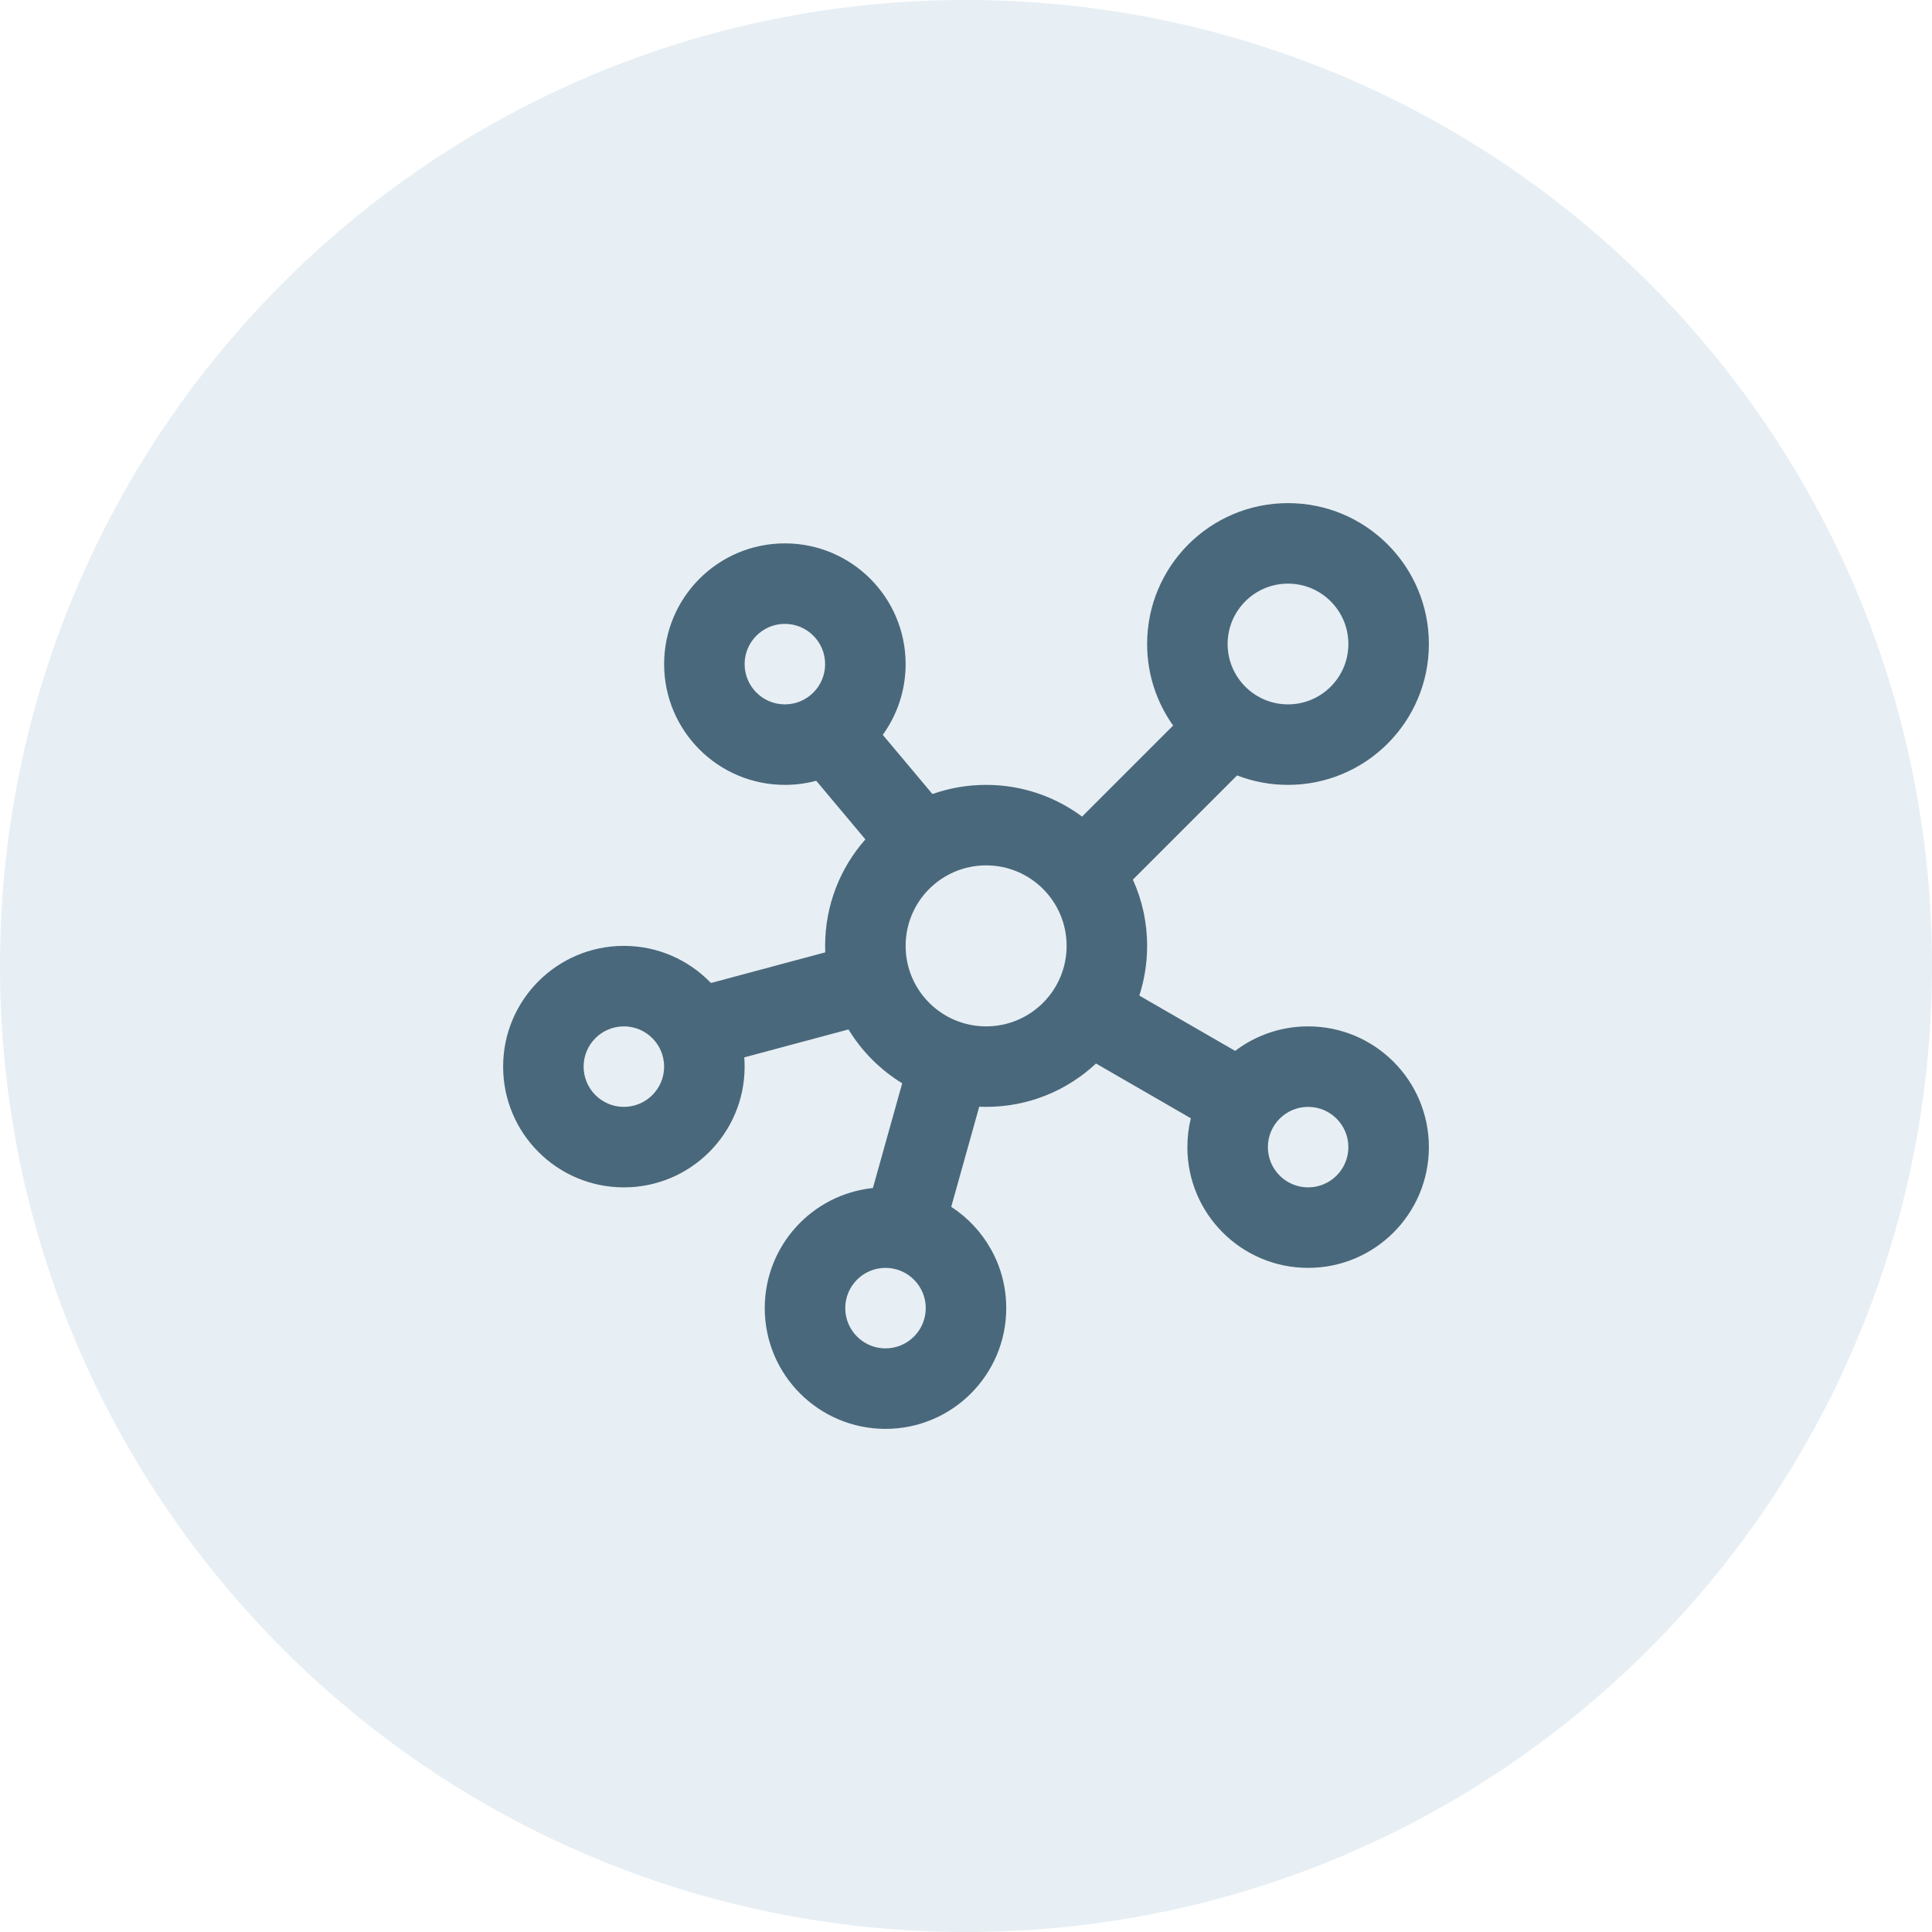
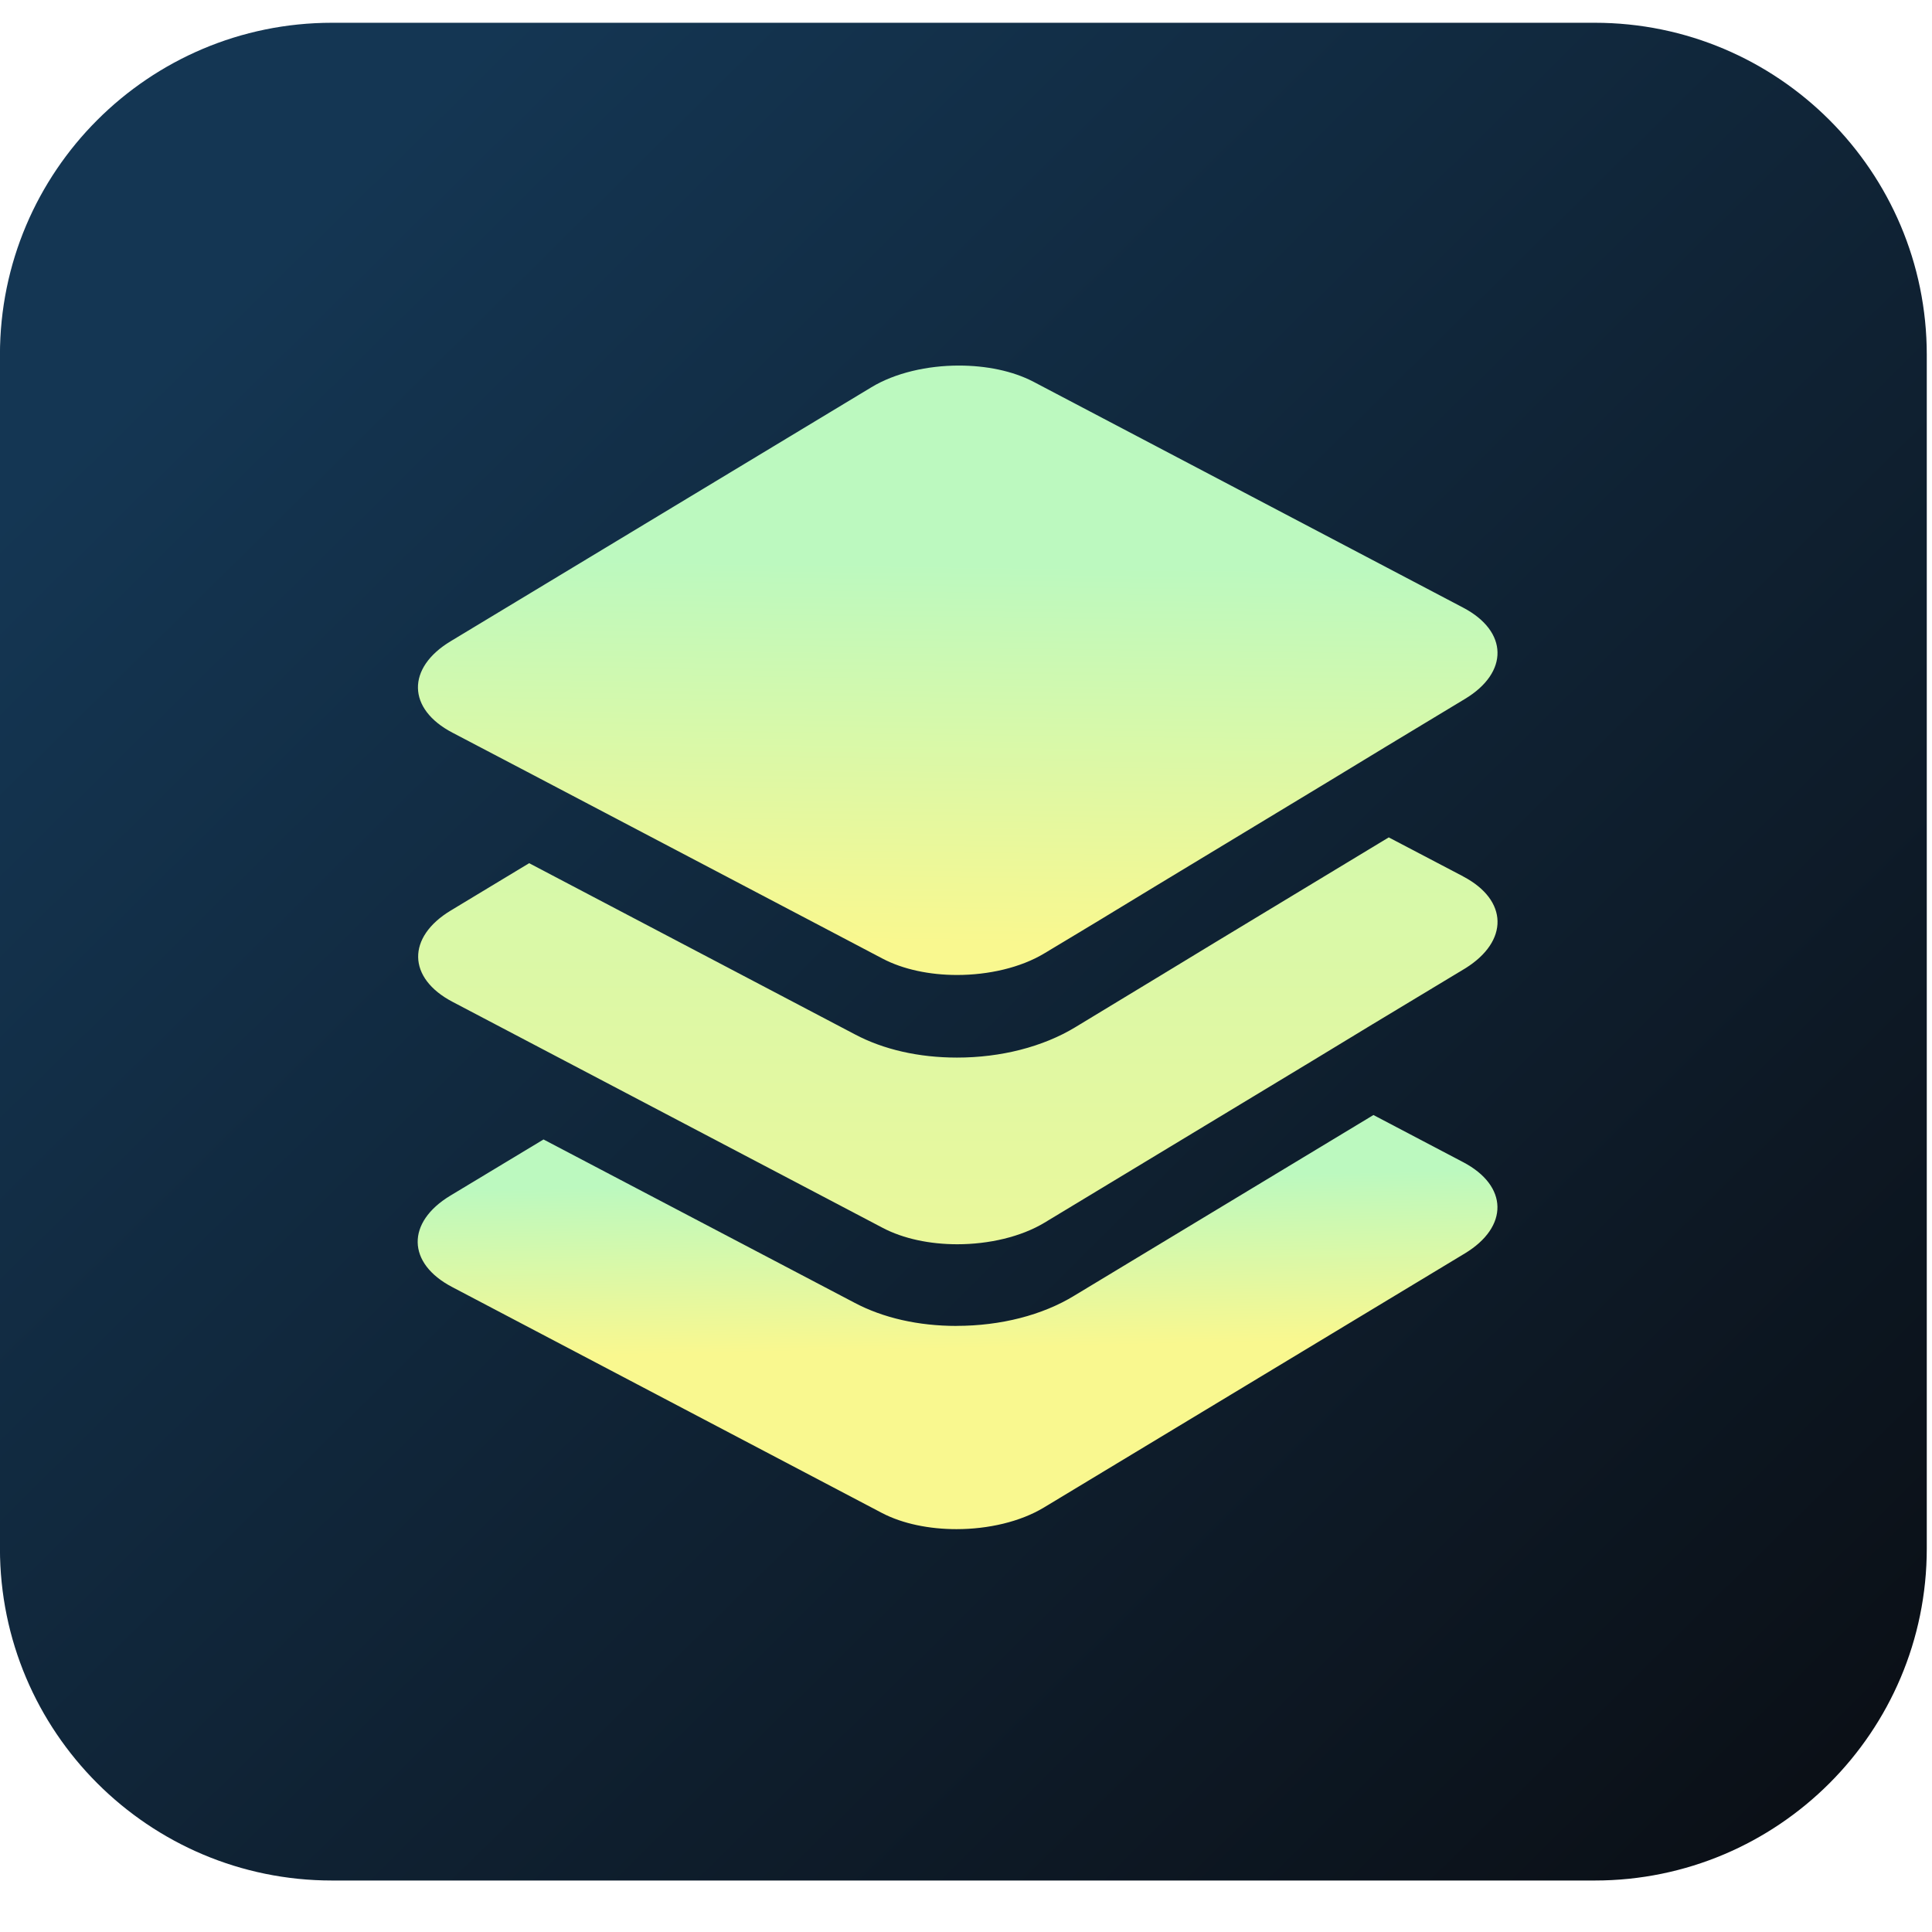
- <svg xmlns="http://www.w3.org/2000/svg" width="48" height="48" viewBox="0 0 48 48" fill="none">
-   <circle cx="24" cy="24" r="24" fill="#E7EFF4" />
-   <path fill-rule="evenodd" clip-rule="evenodd" d="M32 19.5C33.933 19.5 35.5 17.933 35.5 16C35.5 14.067 33.933 12.5 32 12.5C30.067 12.5 28.5 14.067 28.5 16C28.5 16.755 28.739 17.454 29.146 18.026L26.884 20.288C26.218 19.793 25.393 19.5 24.5 19.5C24.032 19.5 23.583 19.58 23.166 19.728L21.932 18.257C22.289 17.763 22.5 17.156 22.5 16.5C22.5 14.843 21.157 13.5 19.5 13.5C17.843 13.5 16.5 14.843 16.5 16.5C16.5 18.157 17.843 19.5 19.5 19.5C19.769 19.5 20.03 19.465 20.279 19.398L21.5 20.854C20.878 21.559 20.5 22.485 20.5 23.5C20.5 23.554 20.501 23.607 20.503 23.661L17.663 24.422C17.117 23.854 16.35 23.5 15.5 23.5C13.843 23.5 12.5 24.843 12.5 26.5C12.5 28.157 13.843 29.5 15.5 29.5C17.157 29.5 18.5 28.157 18.5 26.5C18.5 26.423 18.497 26.346 18.491 26.27L21.081 25.576C21.412 26.122 21.871 26.581 22.415 26.914L21.687 29.516C20.177 29.673 19 30.949 19 32.5C19 34.157 20.343 35.5 22 35.5C23.657 35.5 25 34.157 25 32.5C25 31.445 24.456 30.518 23.633 29.983L24.329 27.496C24.386 27.499 24.443 27.5 24.5 27.5C25.556 27.5 26.516 27.091 27.23 26.423L29.586 27.783C29.53 28.013 29.5 28.253 29.5 28.5C29.5 30.157 30.843 31.5 32.5 31.5C34.157 31.5 35.5 30.157 35.5 28.5C35.5 26.843 34.157 25.5 32.5 25.5C31.819 25.5 31.191 25.727 30.687 26.109L28.306 24.735C28.432 24.346 28.5 23.931 28.5 23.5C28.5 22.913 28.374 22.356 28.146 21.854L30.735 19.265C31.128 19.417 31.554 19.5 32 19.5ZM32 17.5C32.828 17.5 33.5 16.828 33.5 16C33.5 15.172 32.828 14.5 32 14.5C31.172 14.5 30.5 15.172 30.5 16C30.5 16.828 31.172 17.5 32 17.5ZM19.5 17.5C20.052 17.5 20.5 17.052 20.5 16.5C20.5 15.948 20.052 15.5 19.5 15.5C18.948 15.5 18.5 15.948 18.5 16.5C18.5 17.052 18.948 17.5 19.5 17.5ZM15.5 27.5C16.052 27.5 16.5 27.052 16.5 26.5C16.5 25.948 16.052 25.5 15.5 25.5C14.948 25.5 14.5 25.948 14.5 26.5C14.5 27.052 14.948 27.5 15.5 27.5ZM23 32.5C23 33.052 22.552 33.5 22 33.5C21.448 33.5 21 33.052 21 32.5C21 31.948 21.448 31.5 22 31.5C22.552 31.5 23 31.948 23 32.5ZM32.5 29.5C33.052 29.5 33.5 29.052 33.5 28.5C33.5 27.948 33.052 27.5 32.5 27.5C31.948 27.5 31.5 27.948 31.5 28.5C31.5 29.052 31.948 29.5 32.5 29.5ZM26.5 23.5C26.5 24.605 25.605 25.5 24.5 25.5C23.395 25.5 22.5 24.605 22.5 23.5C22.5 22.395 23.395 21.5 24.5 21.5C25.605 21.5 26.5 22.395 26.5 23.5Z" fill="#4A687B" />
+ <svg xmlns="http://www.w3.org/2000/svg" xmlns:xlink="http://www.w3.org/1999/xlink" height="37" viewBox="0 0 37 37" width="37">
+   <linearGradient id="a" x1="12.936%" x2="94.542%" y1="13.915%" y2="93.366%">
+     <stop offset="0" stop-color="#143653" />
+     <stop offset="1" stop-color="#0b1017" />
+   </linearGradient>
+   <linearGradient id="b">
+     <stop offset="0" stop-color="#bcf9bf" />
+     <stop offset="1" stop-color="#f9f88f" />
+   </linearGradient>
+   <linearGradient id="c" x1="48.413%" x2="50.521%" xlink:href="#b" y1="15.893%" y2="56.328%" />
+   <linearGradient id="d" x1="49.985%" x2="49.985%" xlink:href="#b" y1="-114.951%" y2="170.403%" />
+   <linearGradient id="e" x1="50.39%" x2="48.984%" xlink:href="#b" y1="32.696%" y2="94.601%" />
+   <g fill="none">
+     <path d="m30.541 36.014h-24.183c-3.51 0-6.359-2.849-6.359-6.359v-22.86c0-3.51 2.849-6.359 6.359-6.359h24.183c3.51 0 6.359 2.849 6.359 6.359v22.86c0 3.51-2.849 6.359-6.359 6.359z" fill="url(#a)" />
+     <g transform="translate(8 7)">
+       <path d="m10.319 18.393c-.73 0-1.407-.153-1.958-.446l-5.952-3.125-1.783 1.075c-.848.511-.835 1.298.035 1.752l8.229 4.326c.402.21.913.31 1.429.31.603 0 1.219-.14 1.674-.415l8.058-4.864c.848-.511.835-1.298-.035-1.752l-1.713-.9-5.725 3.457c-.612.376-1.416.581-2.259.581z" fill="url(#c)" />
+       <path d="m20.021 9.784-1.425-.747-3.317 2.006-.568.345-.568.345-1.551.94c-.621.376-1.425.581-2.264.581-.73 0-1.407-.153-1.958-.446l-1.779-.935-.59-.31-.59-.31-3.277-1.722-1.499.905c-.848.511-.835 1.298.035 1.752l1.713.9.59.31.59.31 5.34 2.806c.398.21.909.315 1.429.315.603 0 1.219-.14 1.674-.415l5.135-3.103.568-.345.568-.345 1.783-1.075c.839-.52.826-1.307-.039-1.761z" fill="url(#d)" />
+       <path d="m20.021 4.637-8.229-4.326c-.402-.21-.913-.31-1.429-.31-.603 0-1.219.14-1.674.415l-8.058 4.864c-.848.511-.835 1.298.035 1.752l1.425.747.59.31.59.31 3.277 1.722.59.31.59.31 1.171.616c.398.21.909.315 1.429.315.603 0 1.219-.14 1.674-.415l.966-.581.568-.345.568-.345 3.317-2.006.568-.345.568-.345 1.499-.905c.843-.507.83-1.294-.035-1.748z" fill="url(#e)" />
+     </g>
+   </g>
</svg>
